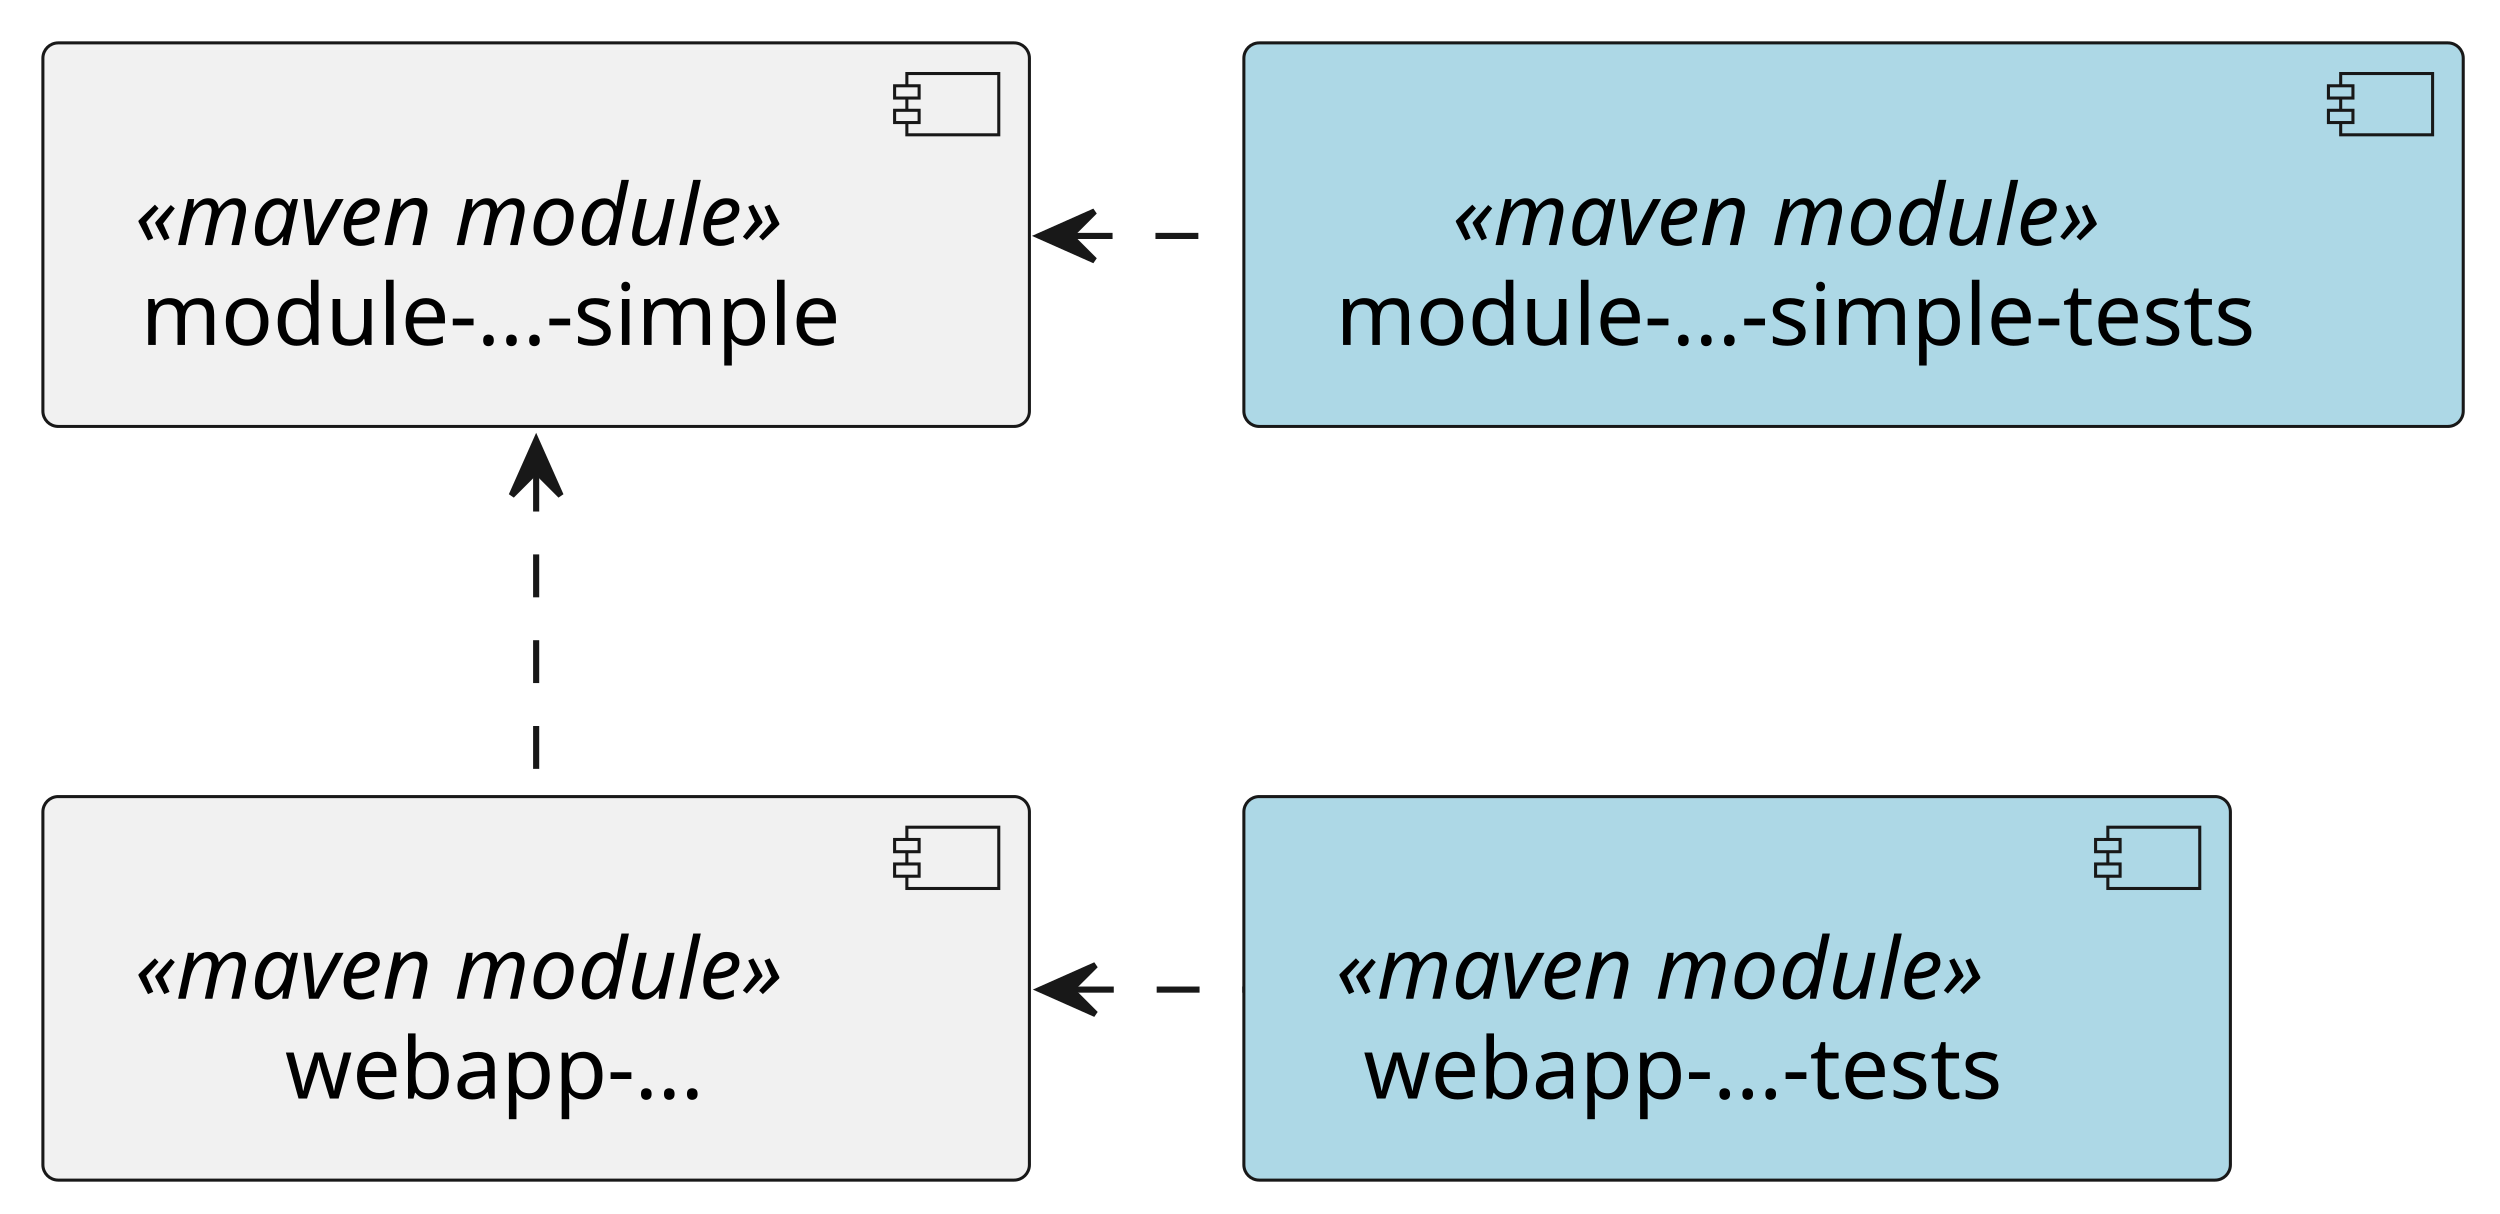
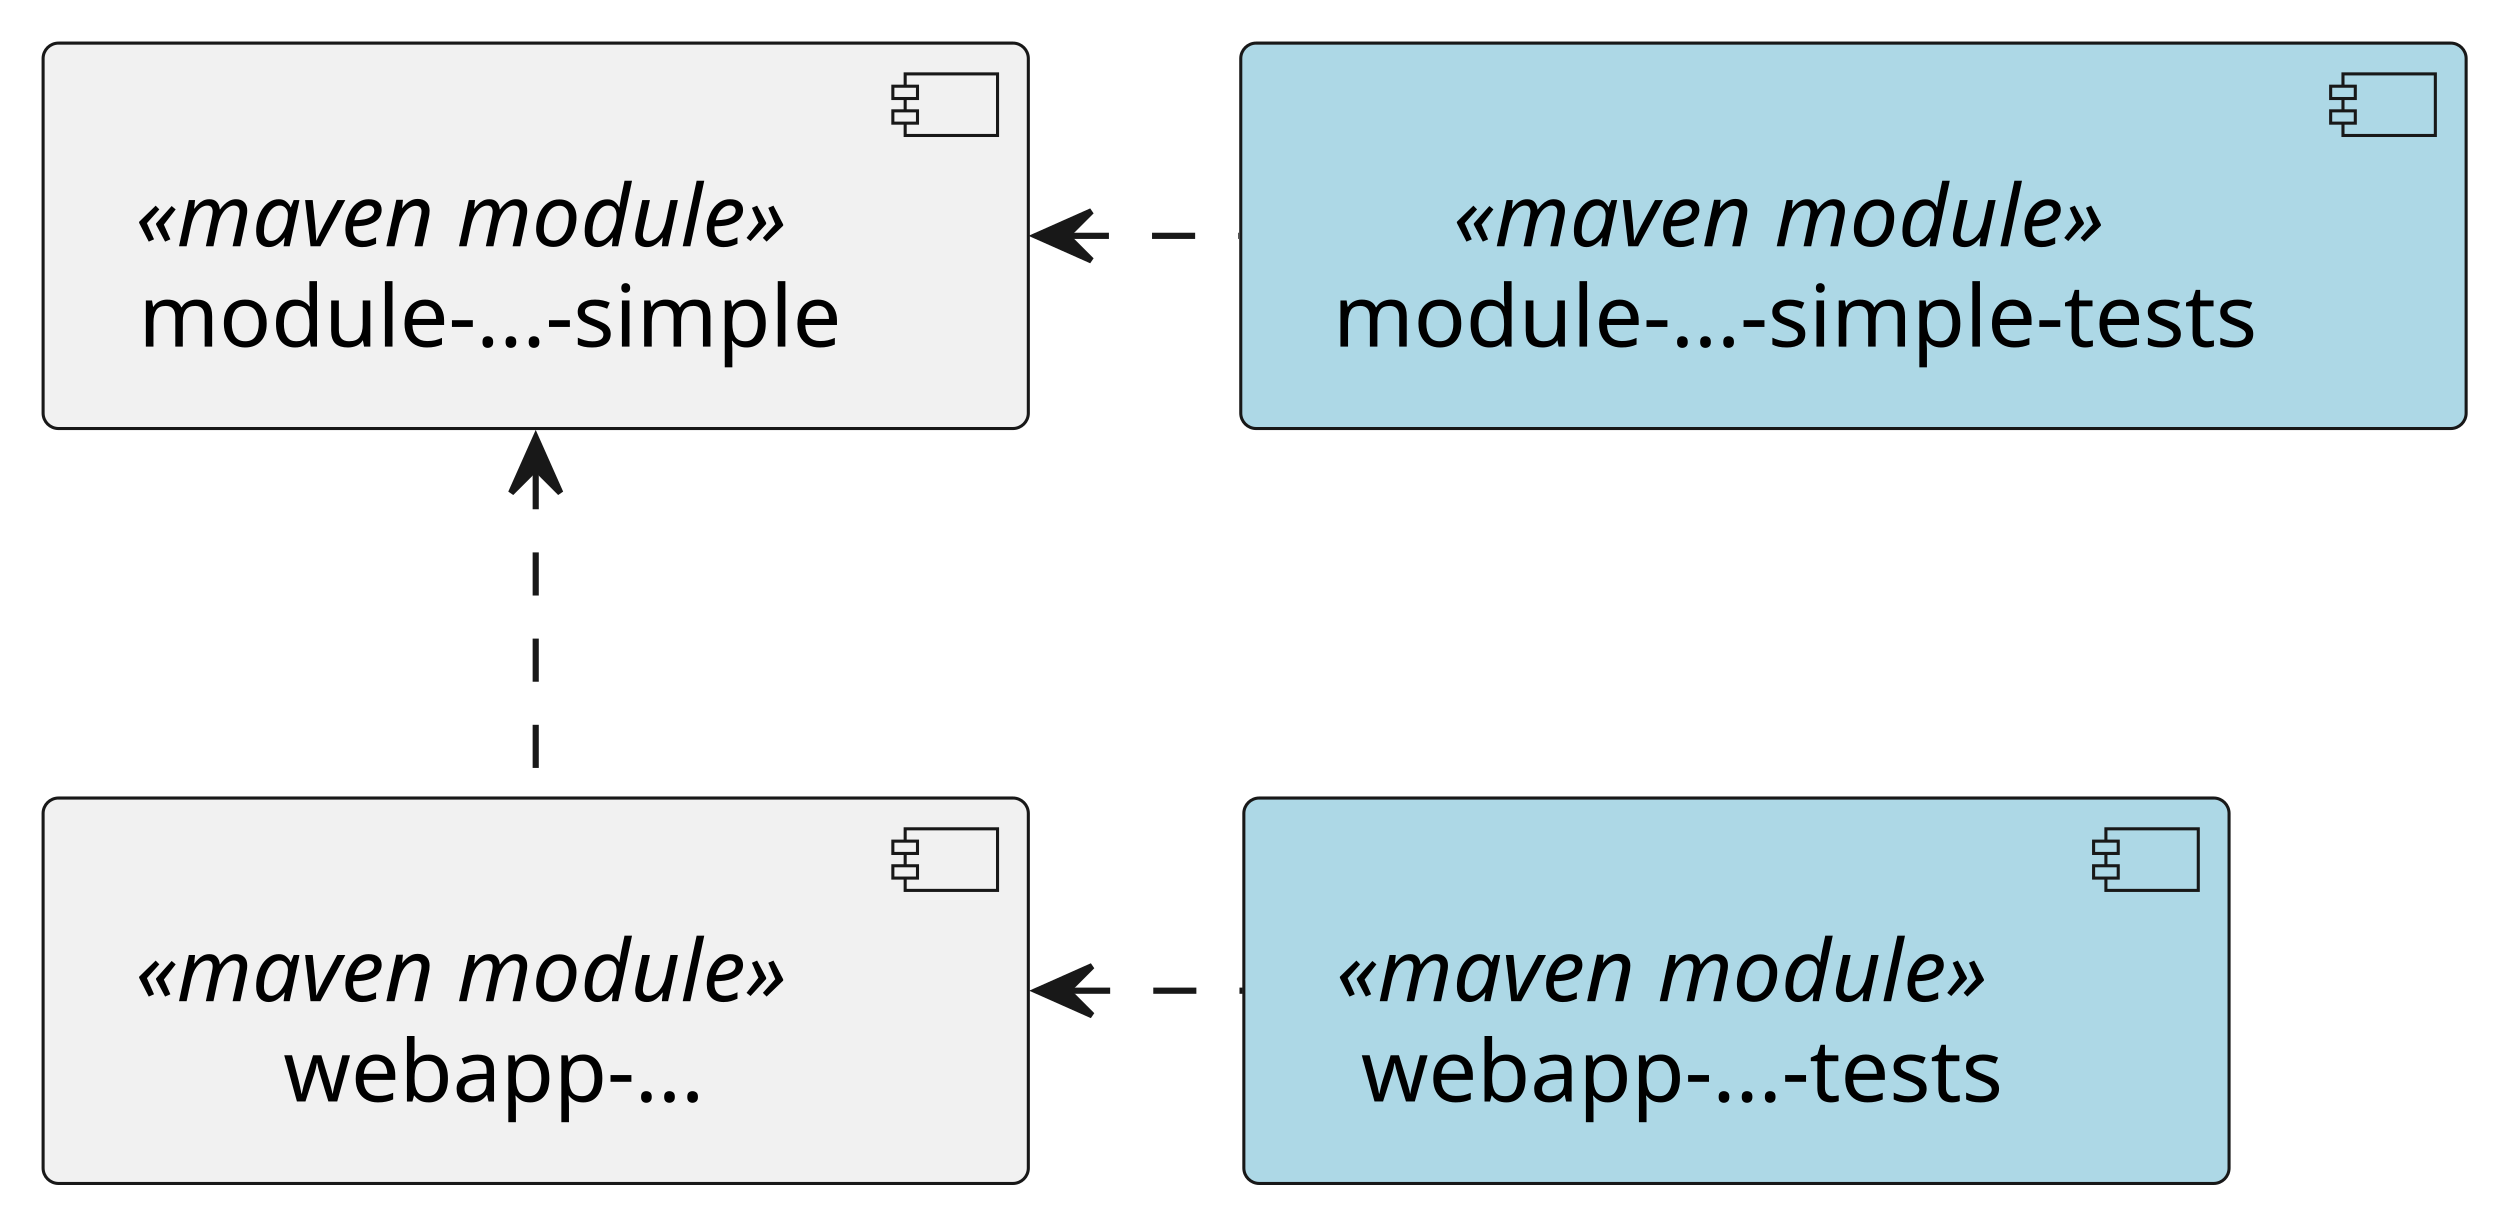
- <svg xmlns="http://www.w3.org/2000/svg" contentStyleType="text/css" height="198px" preserveAspectRatio="none" style="width:408px;height:198px;background:#FFFFFF;" version="1.1" viewBox="0 0 408 198" width="408px" zoomAndPan="magnify">
+ <svg xmlns="http://www.w3.org/2000/svg" contentStyleType="text/css" height="198px" preserveAspectRatio="none" style="width:406px;height:198px;background:#FFFFFF;" version="1.1" viewBox="0 0 406 198" width="406px" zoomAndPan="magnify">
  <defs />
  <g>
    <g id="elem_webapp-...-tests">
-       <rect fill="#ADD8E6" height="62.594" rx="2.5" ry="2.5" style="stroke:#181818;stroke-width:0.5;" width="161" x="203" y="130" />
-       <rect fill="#ADD8E6" height="10" style="stroke:#181818;stroke-width:0.5;" width="15" x="344" y="135" />
-       <rect fill="#ADD8E6" height="2" style="stroke:#181818;stroke-width:0.5;" width="4" x="342" y="137" />
-       <rect fill="#ADD8E6" height="2" style="stroke:#181818;stroke-width:0.5;" width="4" x="342" y="141" />
-       <text fill="#000000" font-family="sans-serif" font-size="14" font-style="italic" lengthAdjust="spacing" textLength="121" x="218" y="162.995">«maven module»</text>
-       <text fill="#000000" font-family="sans-serif" font-size="14" lengthAdjust="spacing" textLength="112" x="222.5" y="179.292">webapp-...-tests</text>
+       <rect fill="#ADD8E6" height="62.594" rx="2.5" ry="2.5" style="stroke:#181818;stroke-width:0.5;" width="160" x="202" y="129.6" />
+       <rect fill="#ADD8E6" height="10" style="stroke:#181818;stroke-width:0.5;" width="15" x="342" y="134.6" />
+       <rect fill="#ADD8E6" height="2" style="stroke:#181818;stroke-width:0.5;" width="4" x="340" y="136.6" />
+       <rect fill="#ADD8E6" height="2" style="stroke:#181818;stroke-width:0.5;" width="4" x="340" y="140.6" />
+       <text fill="#000000" font-family="sans-serif" font-size="14" font-style="italic" lengthAdjust="spacing" textLength="120" x="217" y="162.595">«maven module»</text>
+       <text fill="#000000" font-family="sans-serif" font-size="14" lengthAdjust="spacing" textLength="112" x="221" y="178.892">webapp-...-tests</text>
    </g>
    <g id="elem_webapp-...">
-       <rect fill="#F1F1F1" height="62.594" rx="2.5" ry="2.5" style="stroke:#181818;stroke-width:0.5;" width="161" x="7" y="130" />
-       <rect fill="#F1F1F1" height="10" style="stroke:#181818;stroke-width:0.5;" width="15" x="148" y="135" />
-       <rect fill="#F1F1F1" height="2" style="stroke:#181818;stroke-width:0.5;" width="4" x="146" y="137" />
-       <rect fill="#F1F1F1" height="2" style="stroke:#181818;stroke-width:0.5;" width="4" x="146" y="141" />
-       <text fill="#000000" font-family="sans-serif" font-size="14" font-style="italic" lengthAdjust="spacing" textLength="121" x="22" y="162.995">«maven module»</text>
-       <text fill="#000000" font-family="sans-serif" font-size="14" lengthAdjust="spacing" textLength="72" x="46.5" y="179.292">webapp-...</text>
+       <rect fill="#F1F1F1" height="62.594" rx="2.5" ry="2.5" style="stroke:#181818;stroke-width:0.5;" width="160" x="7" y="129.6" />
+       <rect fill="#F1F1F1" height="10" style="stroke:#181818;stroke-width:0.5;" width="15" x="147" y="134.6" />
+       <rect fill="#F1F1F1" height="2" style="stroke:#181818;stroke-width:0.5;" width="4" x="145" y="136.6" />
+       <rect fill="#F1F1F1" height="2" style="stroke:#181818;stroke-width:0.5;" width="4" x="145" y="140.6" />
+       <text fill="#000000" font-family="sans-serif" font-size="14" font-style="italic" lengthAdjust="spacing" textLength="120" x="22" y="162.595">«maven module»</text>
+       <text fill="#000000" font-family="sans-serif" font-size="14" lengthAdjust="spacing" textLength="72" x="46" y="178.892">webapp-...</text>
    </g>
    <g id="elem_module-...-simple-tests">
-       <rect fill="#ADD8E6" height="62.594" rx="2.5" ry="2.5" style="stroke:#181818;stroke-width:0.5;" width="199" x="203" y="7" />
-       <rect fill="#ADD8E6" height="10" style="stroke:#181818;stroke-width:0.5;" width="15" x="382" y="12" />
-       <rect fill="#ADD8E6" height="2" style="stroke:#181818;stroke-width:0.5;" width="4" x="380" y="14" />
-       <rect fill="#ADD8E6" height="2" style="stroke:#181818;stroke-width:0.5;" width="4" x="380" y="18" />
-       <text fill="#000000" font-family="sans-serif" font-size="14" font-style="italic" lengthAdjust="spacing" textLength="121" x="237" y="39.995">«maven module»</text>
-       <text fill="#000000" font-family="sans-serif" font-size="14" lengthAdjust="spacing" textLength="159" x="218" y="56.292">module-...-simple-tests</text>
+       <rect fill="#ADD8E6" height="62.594" rx="2.5" ry="2.5" style="stroke:#181818;stroke-width:0.5;" width="199" x="201.5" y="7" />
+       <rect fill="#ADD8E6" height="10" style="stroke:#181818;stroke-width:0.5;" width="15" x="380.5" y="12" />
+       <rect fill="#ADD8E6" height="2" style="stroke:#181818;stroke-width:0.5;" width="4" x="378.5" y="14" />
+       <rect fill="#ADD8E6" height="2" style="stroke:#181818;stroke-width:0.5;" width="4" x="378.5" y="18" />
+       <text fill="#000000" font-family="sans-serif" font-size="14" font-style="italic" lengthAdjust="spacing" textLength="120" x="236" y="39.995">«maven module»</text>
+       <text fill="#000000" font-family="sans-serif" font-size="14" lengthAdjust="spacing" textLength="159" x="216.5" y="56.292">module-...-simple-tests</text>
    </g>
    <g id="elem_module-...-simple">
-       <rect fill="#F1F1F1" height="62.594" rx="2.5" ry="2.5" style="stroke:#181818;stroke-width:0.5;" width="161" x="7" y="7" />
-       <rect fill="#F1F1F1" height="10" style="stroke:#181818;stroke-width:0.5;" width="15" x="148" y="12" />
-       <rect fill="#F1F1F1" height="2" style="stroke:#181818;stroke-width:0.5;" width="4" x="146" y="14" />
-       <rect fill="#F1F1F1" height="2" style="stroke:#181818;stroke-width:0.5;" width="4" x="146" y="18" />
-       <text fill="#000000" font-family="sans-serif" font-size="14" font-style="italic" lengthAdjust="spacing" textLength="121" x="22" y="39.995">«maven module»</text>
-       <text fill="#000000" font-family="sans-serif" font-size="14" lengthAdjust="spacing" textLength="119" x="23" y="56.292">module-...-simple</text>
+       <rect fill="#F1F1F1" height="62.594" rx="2.5" ry="2.5" style="stroke:#181818;stroke-width:0.5;" width="160" x="7" y="7" />
+       <rect fill="#F1F1F1" height="10" style="stroke:#181818;stroke-width:0.5;" width="15" x="147" y="12" />
+       <rect fill="#F1F1F1" height="2" style="stroke:#181818;stroke-width:0.5;" width="4" x="145" y="14" />
+       <rect fill="#F1F1F1" height="2" style="stroke:#181818;stroke-width:0.5;" width="4" x="145" y="18" />
+       <text fill="#000000" font-family="sans-serif" font-size="14" font-style="italic" lengthAdjust="spacing" textLength="120" x="22" y="39.995">«maven module»</text>
+       <text fill="#000000" font-family="sans-serif" font-size="14" lengthAdjust="spacing" textLength="119" x="22.5" y="56.292">module-...-simple</text>
    </g>
    <g id="link_webapp-..._webapp-...-tests">
-       <path d="M174.77,161.5 C184.16,161.5 193.54,161.5 202.93,161.5 " fill="none" id="webapp-...-backto-webapp-...-tests" style="stroke:#181818;stroke-width:1.0;stroke-dasharray:7.0,7.0;" />
-       <polygon fill="#181818" points="169.79,161.5,178.79,165.5,174.79,161.5,178.79,157.5,169.79,161.5" style="stroke:#181818;stroke-width:1.0;" />
+       <path d="M173.29,160.89 C182.81,160.89 192.32,160.89 201.84,160.89 " fill="none" id="webapp-...-backto-webapp-...-tests" style="stroke:#181818;stroke-width:1.0;stroke-dasharray:7.0,7.0;" />
+       <polygon fill="#181818" points="168.36,160.89,177.36,164.89,173.36,160.89,177.36,156.89,168.36,160.89" style="stroke:#181818;stroke-width:1.0;" />
    </g>
    <g id="link_module-...-simple_module-...-simple-tests">
-       <path d="M174.57,38.5 C183.88,38.5 193.19,38.5 202.51,38.5 " fill="none" id="module-...-simple-backto-module-...-simple-tests" style="stroke:#181818;stroke-width:1.0;stroke-dasharray:7.0,7.0;" />
-       <polygon fill="#181818" points="169.64,38.5,178.64,42.5,174.64,38.5,178.64,34.5,169.64,38.5" style="stroke:#181818;stroke-width:1.0;" />
+       <path d="M173.09,38.3 C182.46,38.3 191.84,38.3 201.21,38.3 " fill="none" id="module-...-simple-backto-module-...-simple-tests" style="stroke:#181818;stroke-width:1.0;stroke-dasharray:7.0,7.0;" />
+       <polygon fill="#181818" points="168.25,38.3,177.25,42.3,173.25,38.3,177.25,34.3,168.25,38.3" style="stroke:#181818;stroke-width:1.0;" />
    </g>
    <g id="link_module-...-simple_webapp-...">
-       <path d="M87.5,76.48 C87.5,93.52 87.5,113.51 87.5,129.71 " fill="none" id="module-...-simple-backto-webapp-..." style="stroke:#181818;stroke-width:1.0;stroke-dasharray:7.0,7.0;" />
-       <polygon fill="#181818" points="87.5,71.86,83.5,80.86,87.5,76.86,91.5,80.86,87.5,71.86" style="stroke:#181818;stroke-width:1.0;" />
+       <path d="M87,75.71 C87,92.79 87,112.91 87,129.21 " fill="none" id="module-...-simple-backto-webapp-..." style="stroke:#181818;stroke-width:1.0;stroke-dasharray:7.0,7.0;" />
+       <polygon fill="#181818" points="87,71.04,83,80.04,87,76.04,91,80.04,87,71.04" style="stroke:#181818;stroke-width:1.0;" />
    </g>
  </g>
</svg>
